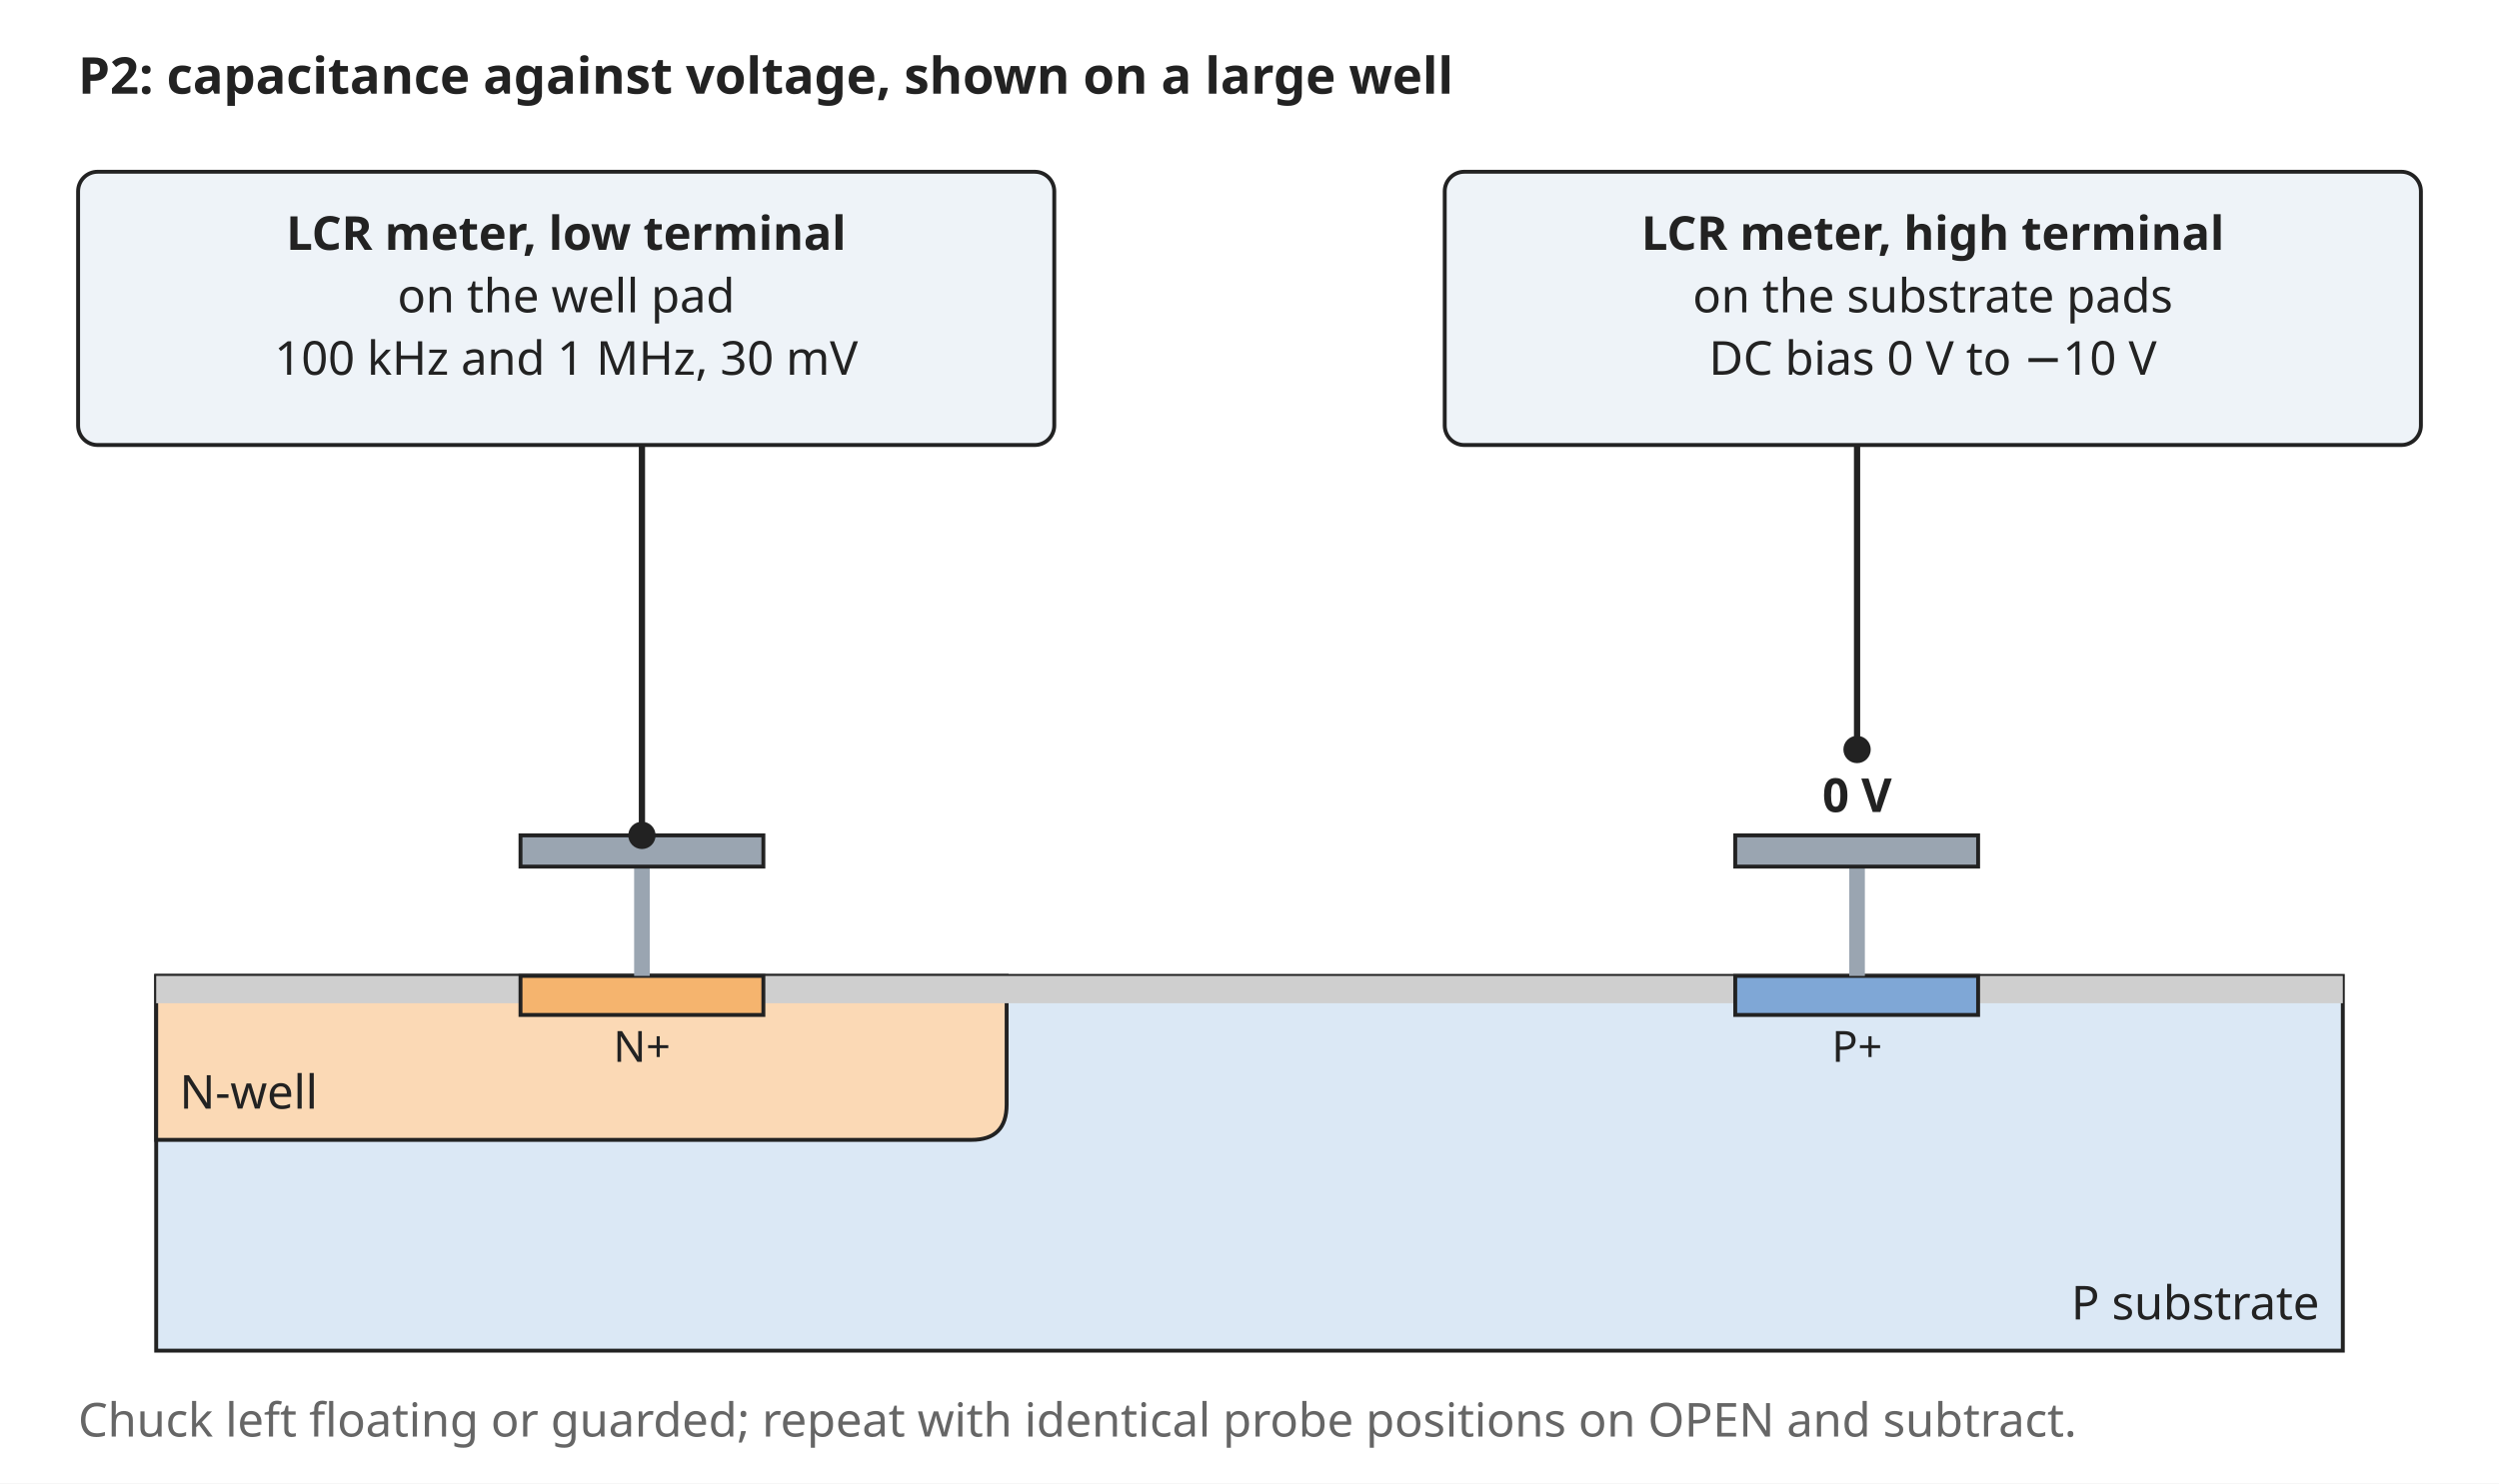
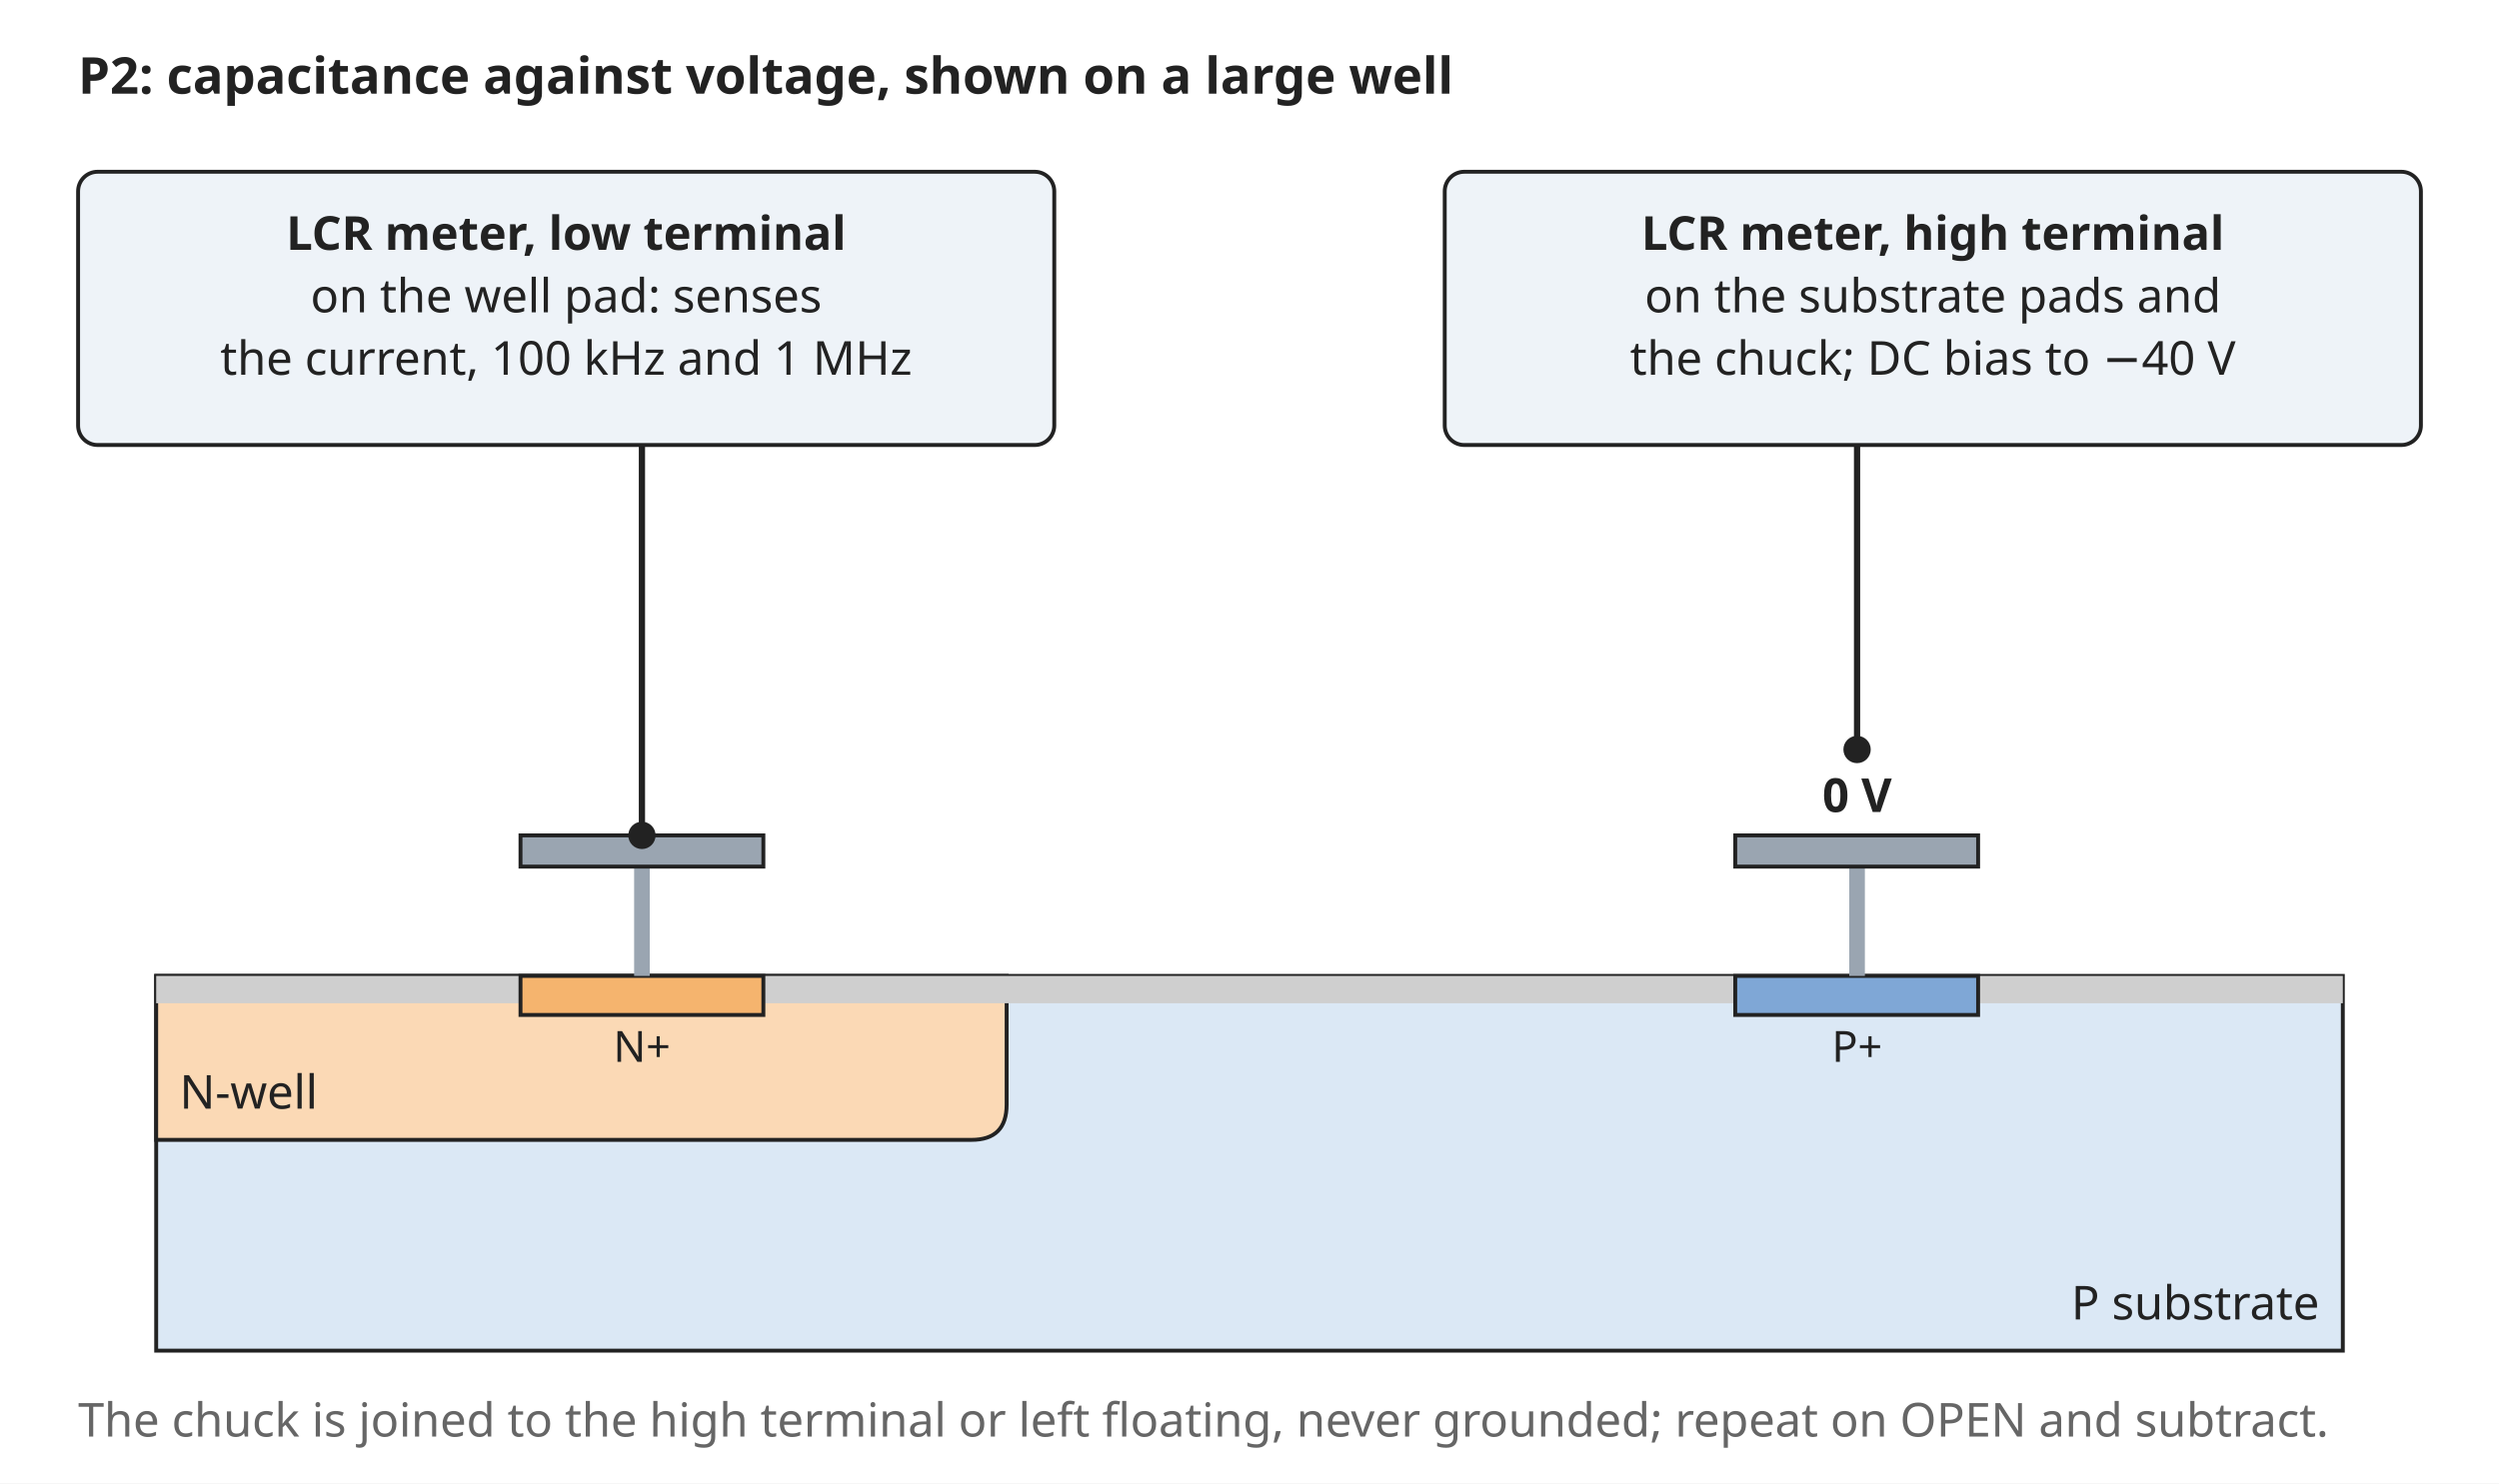
<svg xmlns="http://www.w3.org/2000/svg" width="640" height="380" viewBox="0 0 640 380" font-family="sans-serif" font-size="13">
  <rect width="640" height="380" fill="white" />
  <defs>
    <marker id="arrow" viewBox="0 0 10 10" refX="9" refY="5" markerWidth="7" markerHeight="7" orient="auto-start-reverse">
      <path d="M0,0 L10,5 L0,10 z" fill="#222222" />
    </marker>
  </defs>
  <text x="20" y="24" text-anchor="start" font-size="13" font-weight="bold" fill="#222222">P2: capacitance against voltage, shown on a large well</text>
  <rect x="40" y="250" width="560" height="96" rx="0" fill="#dbe8f5" stroke="#222222" />
  <path d="M40.0,250 L40.0,292 L248.8,292 Q257.8,292 257.8,283 L257.8,250 Z" fill="#fbd9b5" stroke="#222222" />
  <text x="46" y="284" text-anchor="start" font-size="12" font-weight="normal" fill="#222222">N-well</text>
  <rect x="40.0" y="250" width="93.3" height="7" rx="0" fill="#cfcfcf" stroke="none" />
  <rect x="195.6" y="250" width="248.9" height="7" rx="0" fill="#cfcfcf" stroke="none" />
  <rect x="506.7" y="250" width="93.3" height="7" rx="0" fill="#cfcfcf" stroke="none" />
  <rect x="133.3" y="250" width="62.2" height="10" rx="0" fill="#f5b46e" stroke="#222222" />
  <rect x="444.4" y="250" width="62.2" height="10" rx="0" fill="#7fa7d6" stroke="#222222" />
  <text x="164.4" y="272" text-anchor="middle" font-size="11" font-weight="normal" fill="#222222">N+</text>
  <text x="475.6" y="272" text-anchor="middle" font-size="11" font-weight="normal" fill="#222222">P+</text>
  <text x="594" y="338" text-anchor="end" font-size="12" font-weight="normal" fill="#222222">P substrate</text>
  <rect x="162.4" y="222" width="4" height="28" rx="0" fill="#9aa5b1" stroke="none" />
  <rect x="133.3" y="214" width="62.2" height="8" rx="0" fill="#9aa5b1" stroke="#222222" />
  <rect x="473.6" y="222" width="4" height="28" rx="0" fill="#9aa5b1" stroke="none" />
  <rect x="444.4" y="214" width="62.2" height="8" rx="0" fill="#9aa5b1" stroke="#222222" />
  <text x="475.6" y="208" text-anchor="middle" font-size="12" font-weight="bold" fill="#222222">0 V</text>
  <rect x="20.0" y="44" width="250" height="70" rx="5" fill="#eef3f8" stroke="#222222" />
  <text x="145.0" y="64" text-anchor="middle" font-size="12" font-weight="bold" fill="#222222">LCR meter, low terminal</text>
-   <text x="145.0" y="80" text-anchor="middle" font-size="12" font-weight="normal" fill="#222222">on the well pad</text>
-   <text x="145.0" y="96" text-anchor="middle" font-size="12" font-weight="normal" fill="#222222">100 kHz and 1 MHz, 30 mV</text>
+   <text x="145.0" y="80" text-anchor="middle" font-size="12" font-weight="normal" fill="#222222">on the well pad: senses</text>
+   <text x="145.0" y="96" text-anchor="middle" font-size="12" font-weight="normal" fill="#222222">the current, 100 kHz and 1 MHz</text>
  <polyline points="164.4,114 164.4,150 164.4,150 164.4,214" stroke="#222222" stroke-width="1.6" fill="none" />
  <circle cx="164.4" cy="214.0" r="3.5" fill="#222222" />
  <rect x="370.0" y="44" width="250" height="70" rx="5" fill="#eef3f8" stroke="#222222" />
  <text x="495.0" y="64" text-anchor="middle" font-size="12" font-weight="bold" fill="#222222">LCR meter, high terminal</text>
-   <text x="495.0" y="80" text-anchor="middle" font-size="12" font-weight="normal" fill="#222222">on the substrate pads</text>
-   <text x="495.0" y="96" text-anchor="middle" font-size="12" font-weight="normal" fill="#222222">DC bias 0 V to −10 V</text>
+   <text x="495.0" y="80" text-anchor="middle" font-size="12" font-weight="normal" fill="#222222">on the substrate pads and</text>
+   <text x="495.0" y="96" text-anchor="middle" font-size="12" font-weight="normal" fill="#222222">the chuck; DC bias to −40 V</text>
  <polyline points="475.6,114 475.6,162 475.6,162 475.6,192" stroke="#222222" stroke-width="1.6" fill="none" />
  <circle cx="475.6" cy="192.0" r="3.5" fill="#222222" />
-   <text x="20" y="368" text-anchor="start" font-size="12" font-weight="normal" fill="#666666">Chuck left floating or guarded; repeat with identical probe positions on OPEN and subtract.</text>
+   <text x="20" y="368" text-anchor="start" font-size="12" font-weight="normal" fill="#666666">The chuck is joined to the high terminal or left floating, never grounded; repeat on OPEN and subtract.</text>
</svg>
